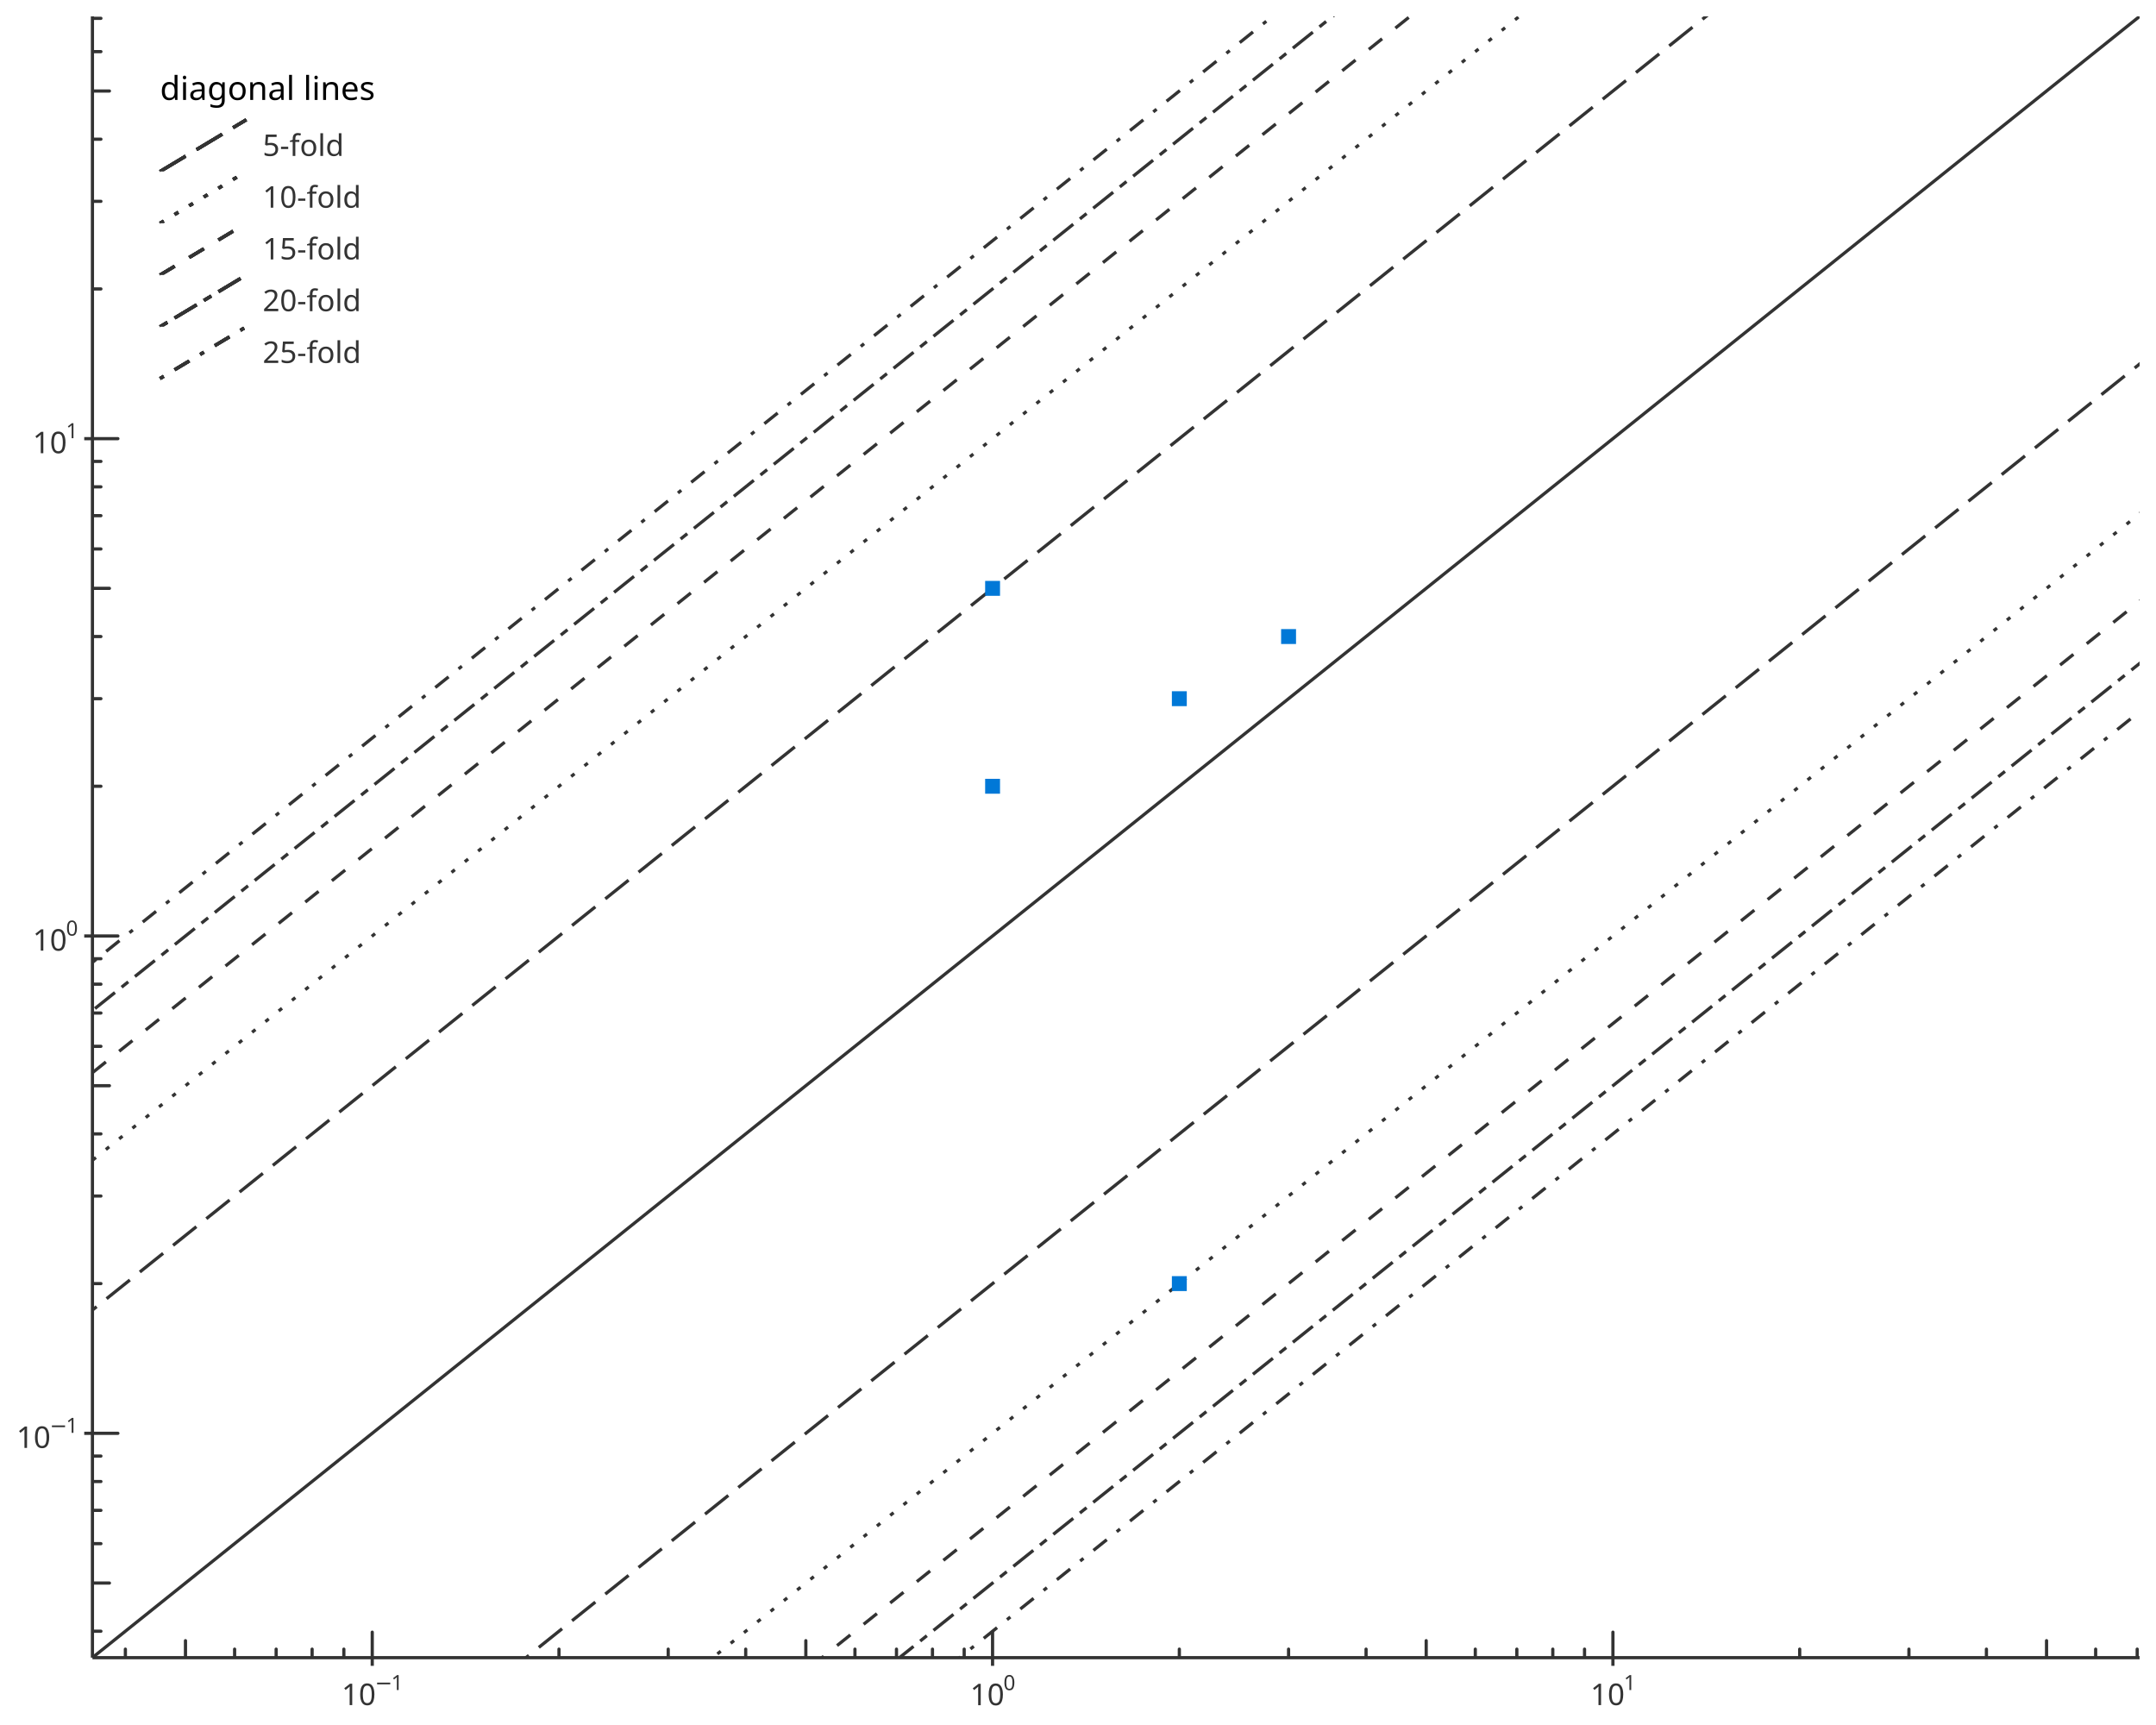
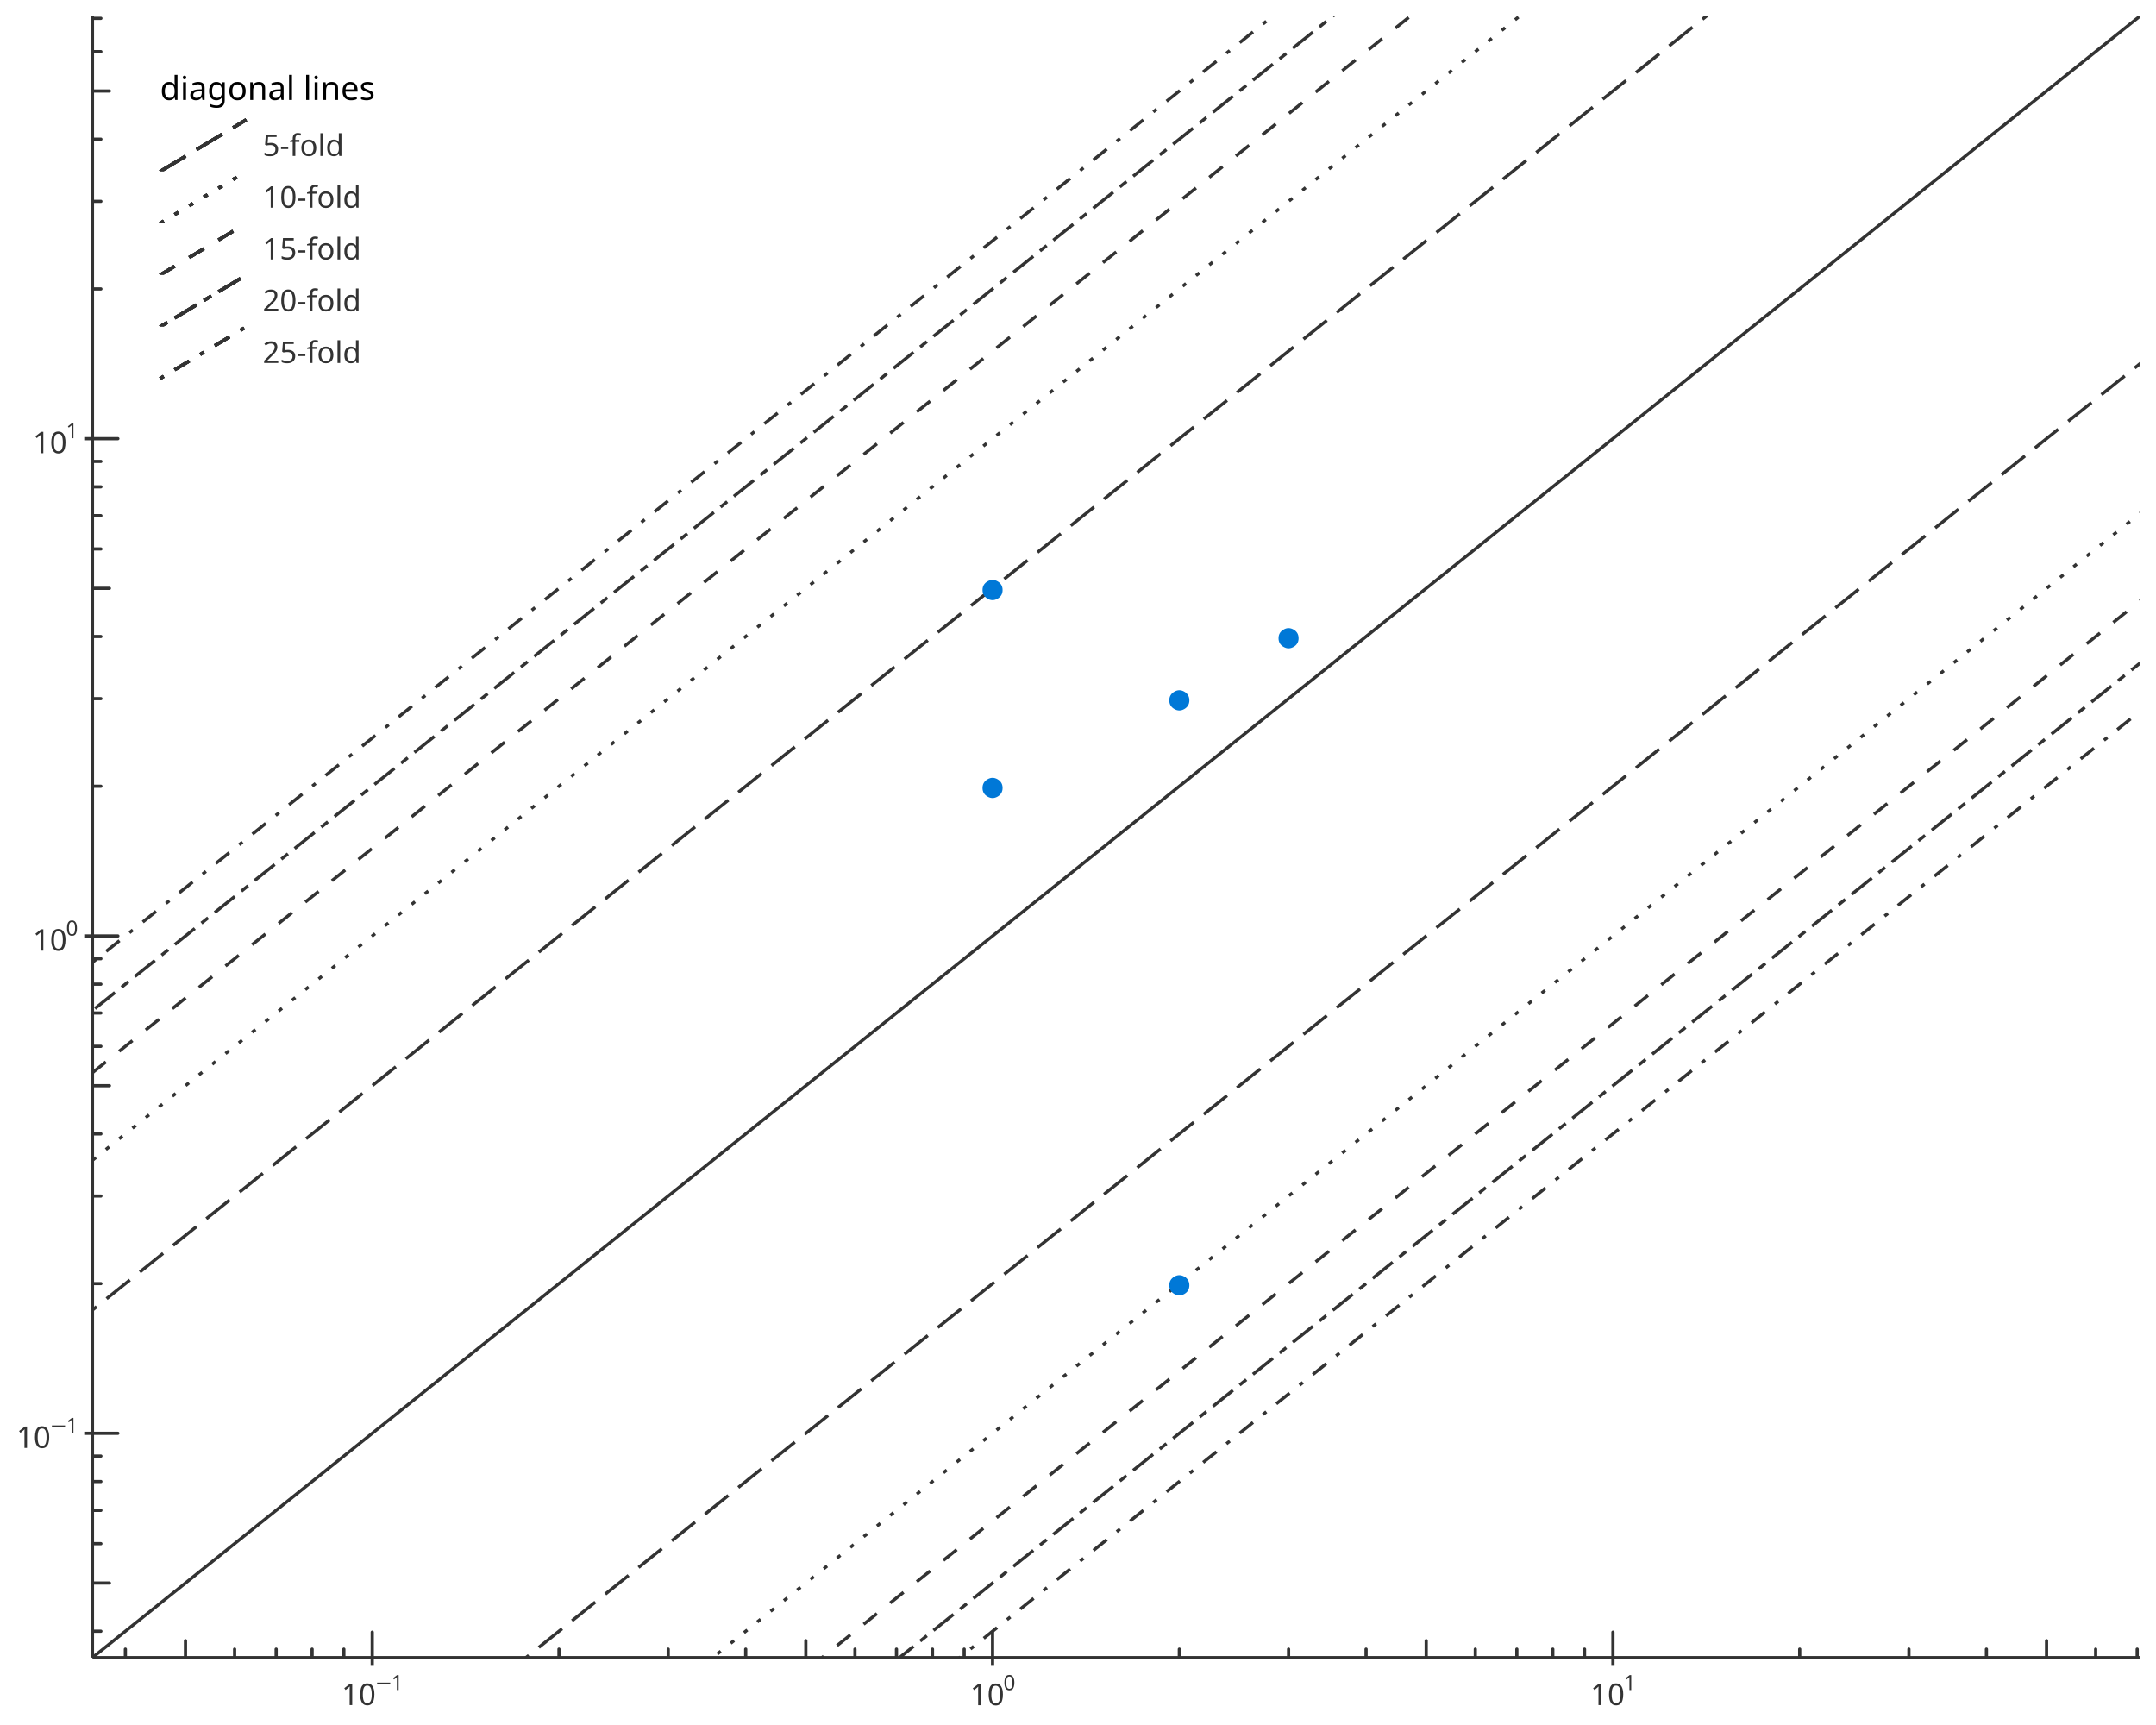
<svg xmlns="http://www.w3.org/2000/svg" class="svglite" data-engine-version="2.0" width="720.00pt" height="576.00pt" viewBox="0 0 720.00 576.00">
  <defs>
    <style type="text/css">
    .svglite line, .svglite polyline, .svglite polygon, .svglite path, .svglite rect, .svglite circle {
      fill: none;
      stroke: #000000;
      stroke-linecap: round;
      stroke-linejoin: round;
      stroke-miterlimit: 10.00;
    }
  </style>
  </defs>
  <rect width="100%" height="100%" style="stroke: none; fill: #FFFFFF;" />
  <defs>
    <clipPath id="cpMC4wMHw3MjAuMDB8MC4wMHw1NzYuMDA=">
      <rect x="0.00" y="0.00" width="720.00" height="576.00" />
    </clipPath>
  </defs>
  <g clip-path="url(#cpMC4wMHw3MjAuMDB8MC4wMHw1NzYuMDA=)">
    <rect x="0.00" y="0.00" width="720.00" height="576.00" style="stroke-width: 1.07; stroke: none; fill: #FFFFFF;" />
  </g>
  <defs>
    <clipPath id="cpMzAuODd8NzE0LjUyfDUuNDh8NTUzLjUx">
      <rect x="30.87" y="5.48" width="683.65" height="548.03" />
    </clipPath>
  </defs>
  <g clip-path="url(#cpMzAuODd8NzE0LjUyfDUuNDh8NTUzLjUx)">
    <rect x="30.87" y="5.48" width="683.65" height="548.03" style="stroke-width: 1.07; stroke: none; fill: #FFFFFF;" />
  </g>
  <g clip-path="url(#cpMC4wMHw3MjAuMDB8MC4wMHw1NzYuMDA=)">
</g>
  <g clip-path="url(#cpMzAuODd8NzE0LjUyfDUuNDh8NTUzLjUx)">
</g>
  <g clip-path="url(#cpMC4wMHw3MjAuMDB8MC4wMHw1NzYuMDA=)">
</g>
  <g clip-path="url(#cpMzAuODd8NzE0LjUyfDUuNDh8NTUzLjUx)">
</g>
  <g clip-path="url(#cpMC4wMHw3MjAuMDB8MC4wMHw1NzYuMDA=)">
</g>
  <g clip-path="url(#cpMzAuODd8NzE0LjUyfDUuNDh8NTUzLjUx)">
</g>
  <g clip-path="url(#cpMC4wMHw3MjAuMDB8MC4wMHw1NzYuMDA=)">
</g>
  <g clip-path="url(#cpMzAuODd8NzE0LjUyfDUuNDh8NTUzLjUx)">
</g>
  <g clip-path="url(#cpMC4wMHw3MjAuMDB8MC4wMHw1NzYuMDA=)">
</g>
  <g clip-path="url(#cpMzAuODd8NzE0LjUyfDUuNDh8NTUzLjUx)">
</g>
  <g clip-path="url(#cpMC4wMHw3MjAuMDB8MC4wMHw1NzYuMDA=)">
</g>
  <g clip-path="url(#cpMzAuODd8NzE0LjUyfDUuNDh8NTUzLjUx)">
</g>
  <g clip-path="url(#cpMC4wMHw3MjAuMDB8MC4wMHw1NzYuMDA=)">
</g>
  <g clip-path="url(#cpMzAuODd8NzE0LjUyfDUuNDh8NTUzLjUx)">
</g>
  <g clip-path="url(#cpMC4wMHw3MjAuMDB8MC4wMHw1NzYuMDA=)">
</g>
  <g clip-path="url(#cpMzAuODd8NzE0LjUyfDUuNDh8NTUzLjUx)">
</g>
  <g clip-path="url(#cpMC4wMHw3MjAuMDB8MC4wMHw1NzYuMDA=)">
</g>
  <g clip-path="url(#cpMzAuODd8NzE0LjUyfDUuNDh8NTUzLjUx)">
</g>
  <g clip-path="url(#cpMC4wMHw3MjAuMDB8MC4wMHw1NzYuMDA=)">
</g>
  <g clip-path="url(#cpMzAuODd8NzE0LjUyfDUuNDh8NTUzLjUx)">
</g>
  <g clip-path="url(#cpMC4wMHw3MjAuMDB8MC4wMHw1NzYuMDA=)">
</g>
  <g clip-path="url(#cpMzAuODd8NzE0LjUyfDUuNDh8NTUzLjUx)">
</g>
  <g clip-path="url(#cpMC4wMHw3MjAuMDB8MC4wMHw1NzYuMDA=)">
</g>
  <g clip-path="url(#cpMzAuODd8NzE0LjUyfDUuNDh8NTUzLjUx)">
</g>
  <g clip-path="url(#cpMC4wMHw3MjAuMDB8MC4wMHw1NzYuMDA=)">
</g>
  <g clip-path="url(#cpMzAuODd8NzE0LjUyfDUuNDh8NTUzLjUx)">
</g>
  <g clip-path="url(#cpMC4wMHw3MjAuMDB8MC4wMHw1NzYuMDA=)">
</g>
  <g clip-path="url(#cpMzAuODd8NzE0LjUyfDUuNDh8NTUzLjUx)">
</g>
  <g clip-path="url(#cpMC4wMHw3MjAuMDB8MC4wMHw1NzYuMDA=)">
</g>
  <g clip-path="url(#cpMzAuODd8NzE0LjUyfDUuNDh8NTUzLjUx)">
</g>
  <g clip-path="url(#cpMC4wMHw3MjAuMDB8MC4wMHw1NzYuMDA=)">
</g>
  <g clip-path="url(#cpMzAuODd8NzE0LjUyfDUuNDh8NTUzLjUx)">
    <line x1="-652.79" y1="1101.53" x2="1398.17" y2="-542.55" style="stroke-width: 1.07; stroke: #333333; stroke-linecap: butt;" />
    <line x1="-652.79" y1="985.46" x2="1398.17" y2="-658.62" style="stroke-width: 1.07; stroke: #333333; stroke-dasharray: 9.96,4.27; stroke-linecap: butt;" />
    <line x1="-652.79" y1="1217.61" x2="1398.17" y2="-426.47" style="stroke-width: 1.07; stroke: #333333; stroke-dasharray: 9.96,4.27; stroke-linecap: butt;" />
    <line x1="-652.79" y1="935.46" x2="1398.17" y2="-708.62" style="stroke-width: 1.07; stroke: #333333; stroke-dasharray: 1.42,4.27; stroke-linecap: butt;" />
    <line x1="-652.79" y1="1267.60" x2="1398.17" y2="-376.48" style="stroke-width: 1.07; stroke: #333333; stroke-dasharray: 1.42,4.27; stroke-linecap: butt;" />
    <line x1="-652.79" y1="906.22" x2="1398.17" y2="-737.86" style="stroke-width: 1.07; stroke: #333333; stroke-dasharray: 5.69,5.69; stroke-linecap: butt;" />
    <line x1="-652.79" y1="1296.85" x2="1398.17" y2="-347.24" style="stroke-width: 1.07; stroke: #333333; stroke-dasharray: 5.69,5.69; stroke-linecap: butt;" />
    <line x1="-652.79" y1="885.47" x2="1398.17" y2="-758.61" style="stroke-width: 1.07; stroke: #333333; stroke-dasharray: 2.85,2.85,8.54,2.85; stroke-linecap: butt;" />
    <line x1="-652.79" y1="1317.59" x2="1398.17" y2="-326.49" style="stroke-width: 1.07; stroke: #333333; stroke-dasharray: 2.85,2.85,8.54,2.85; stroke-linecap: butt;" />
    <line x1="-652.79" y1="869.38" x2="1398.17" y2="-774.70" style="stroke-width: 1.07; stroke: #333333; stroke-dasharray: 1.42,4.27,5.69,4.27; stroke-linecap: butt;" />
    <line x1="-652.79" y1="1333.69" x2="1398.17" y2="-310.39" style="stroke-width: 1.07; stroke: #333333; stroke-dasharray: 1.42,4.27,5.69,4.27; stroke-linecap: butt;" />
    <line x1="331.47" y1="196.46" x2="331.47" y2="196.46" style="stroke-width: 1.07; stroke: #0078D7; stroke-linecap: butt;" />
    <line x1="393.84" y1="428.61" x2="393.84" y2="428.61" style="stroke-width: 1.07; stroke: #0078D7; stroke-linecap: butt;" />
    <line x1="331.47" y1="262.54" x2="331.47" y2="262.54" style="stroke-width: 1.07; stroke: #0078D7; stroke-linecap: butt;" />
    <line x1="393.84" y1="233.30" x2="393.84" y2="233.30" style="stroke-width: 1.07; stroke: #0078D7; stroke-linecap: butt;" />
    <line x1="430.32" y1="212.55" x2="430.32" y2="212.55" style="stroke-width: 1.07; stroke: #0078D7; stroke-linecap: butt;" />
    <line x1="331.47" y1="196.46" x2="331.47" y2="196.46" style="stroke-width: 1.07; stroke: #0078D7; stroke-linecap: butt;" />
    <line x1="393.84" y1="428.61" x2="393.84" y2="428.61" style="stroke-width: 1.07; stroke: #0078D7; stroke-linecap: butt;" />
    <line x1="331.47" y1="262.54" x2="331.47" y2="262.54" style="stroke-width: 1.07; stroke: #0078D7; stroke-linecap: butt;" />
    <line x1="393.84" y1="233.30" x2="393.84" y2="233.30" style="stroke-width: 1.07; stroke: #0078D7; stroke-linecap: butt;" />
    <line x1="430.32" y1="212.55" x2="430.32" y2="212.55" style="stroke-width: 1.07; stroke: #0078D7; stroke-linecap: butt;" />
    <text x="331.47" y="196.70" text-anchor="middle" style="font-size: 0.94px; fill: #0078D7; font-family: sans;" textLength="0.25px" lengthAdjust="spacingAndGlyphs">|</text>
    <text x="393.84" y="428.86" text-anchor="middle" style="font-size: 0.94px; fill: #0078D7; font-family: sans;" textLength="0.25px" lengthAdjust="spacingAndGlyphs">|</text>
    <text x="331.47" y="262.79" text-anchor="middle" style="font-size: 0.94px; fill: #0078D7; font-family: sans;" textLength="0.25px" lengthAdjust="spacingAndGlyphs">|</text>
    <text x="393.84" y="233.54" text-anchor="middle" style="font-size: 0.94px; fill: #0078D7; font-family: sans;" textLength="0.25px" lengthAdjust="spacingAndGlyphs">|</text>
    <text x="430.32" y="212.79" text-anchor="middle" style="font-size: 0.94px; fill: #0078D7; font-family: sans;" textLength="0.25px" lengthAdjust="spacingAndGlyphs">|</text>
    <text x="331.47" y="196.70" text-anchor="middle" style="font-size: 0.94px; fill: #0078D7; font-family: sans;" textLength="0.25px" lengthAdjust="spacingAndGlyphs">|</text>
    <text x="393.84" y="428.86" text-anchor="middle" style="font-size: 0.94px; fill: #0078D7; font-family: sans;" textLength="0.25px" lengthAdjust="spacingAndGlyphs">|</text>
    <text x="331.47" y="262.79" text-anchor="middle" style="font-size: 0.94px; fill: #0078D7; font-family: sans;" textLength="0.25px" lengthAdjust="spacingAndGlyphs">|</text>
    <text x="393.84" y="233.54" text-anchor="middle" style="font-size: 0.94px; fill: #0078D7; font-family: sans;" textLength="0.25px" lengthAdjust="spacingAndGlyphs">|</text>
    <text x="430.32" y="212.79" text-anchor="middle" style="font-size: 0.94px; fill: #0078D7; font-family: sans;" textLength="0.25px" lengthAdjust="spacingAndGlyphs">|</text>
-     <polygon points="328.99,198.95 333.96,198.95 333.96,193.97 328.99,193.97 " style="stroke-width: 0.71; stroke: none; fill: #0078D7;" />
-     <polygon points="391.35,431.10 396.33,431.10 396.33,426.12 391.35,426.12 " style="stroke-width: 0.71; stroke: none; fill: #0078D7;" />
-     <polygon points="328.99,265.03 333.96,265.03 333.96,260.06 328.99,260.06 " style="stroke-width: 0.71; stroke: none; fill: #0078D7;" />
-     <polygon points="391.35,235.79 396.33,235.79 396.33,230.81 391.35,230.81 " style="stroke-width: 0.71; stroke: none; fill: #0078D7;" />
-     <polygon points="427.83,215.04 432.81,215.04 432.81,210.06 427.83,210.06 " style="stroke-width: 0.71; stroke: none; fill: #0078D7;" />
+     <text x="331.47" y="198.74" text-anchor="middle" style="font-size: 6.64px; fill: #0078D7; font-family: sans;" textLength="4.98px" lengthAdjust="spacingAndGlyphs">⬤</text>
+     <text x="393.84" y="430.90" text-anchor="middle" style="font-size: 6.64px; fill: #0078D7; font-family: sans;" textLength="4.98px" lengthAdjust="spacingAndGlyphs">⬤</text>
+     <text x="331.47" y="264.83" text-anchor="middle" style="font-size: 6.64px; fill: #0078D7; font-family: sans;" textLength="4.98px" lengthAdjust="spacingAndGlyphs">⬤</text>
+     <text x="393.84" y="235.58" text-anchor="middle" style="font-size: 6.64px; fill: #0078D7; font-family: sans;" textLength="4.98px" lengthAdjust="spacingAndGlyphs">⬤</text>
+     <text x="430.32" y="214.84" text-anchor="middle" style="font-size: 6.64px; fill: #0078D7; font-family: sans;" textLength="4.98px" lengthAdjust="spacingAndGlyphs">⬤</text>
    <line x1="41.87" y1="553.51" x2="41.87" y2="550.67" style="stroke-width: 1.07; stroke: #333333;" />
    <line x1="61.94" y1="553.51" x2="61.94" y2="547.84" style="stroke-width: 1.07; stroke: #333333;" />
    <line x1="78.35" y1="553.51" x2="78.35" y2="550.67" style="stroke-width: 1.07; stroke: #333333;" />
    <line x1="92.22" y1="553.51" x2="92.22" y2="550.67" style="stroke-width: 1.07; stroke: #333333;" />
    <line x1="104.23" y1="553.51" x2="104.23" y2="550.67" style="stroke-width: 1.07; stroke: #333333;" />
    <line x1="114.83" y1="553.51" x2="114.83" y2="550.67" style="stroke-width: 1.07; stroke: #333333;" />
    <line x1="124.31" y1="553.51" x2="124.31" y2="545.00" style="stroke-width: 1.07; stroke: #333333;" />
    <line x1="186.67" y1="553.51" x2="186.67" y2="550.67" style="stroke-width: 1.07; stroke: #333333;" />
    <line x1="223.15" y1="553.51" x2="223.15" y2="550.67" style="stroke-width: 1.07; stroke: #333333;" />
    <line x1="249.03" y1="553.51" x2="249.03" y2="550.67" style="stroke-width: 1.07; stroke: #333333;" />
    <line x1="269.11" y1="553.51" x2="269.11" y2="547.84" style="stroke-width: 1.07; stroke: #333333;" />
    <line x1="285.51" y1="553.51" x2="285.51" y2="550.67" style="stroke-width: 1.07; stroke: #333333;" />
    <line x1="299.38" y1="553.51" x2="299.38" y2="550.67" style="stroke-width: 1.07; stroke: #333333;" />
    <line x1="311.40" y1="553.51" x2="311.40" y2="550.67" style="stroke-width: 1.07; stroke: #333333;" />
    <line x1="321.99" y1="553.51" x2="321.99" y2="550.67" style="stroke-width: 1.07; stroke: #333333;" />
    <line x1="331.47" y1="553.51" x2="331.47" y2="545.00" style="stroke-width: 1.07; stroke: #333333;" />
    <line x1="393.84" y1="553.51" x2="393.84" y2="550.67" style="stroke-width: 1.07; stroke: #333333;" />
    <line x1="430.32" y1="553.51" x2="430.32" y2="550.67" style="stroke-width: 1.07; stroke: #333333;" />
    <line x1="456.20" y1="553.51" x2="456.20" y2="550.67" style="stroke-width: 1.07; stroke: #333333;" />
    <line x1="476.28" y1="553.51" x2="476.28" y2="547.84" style="stroke-width: 1.07; stroke: #333333;" />
    <line x1="492.68" y1="553.51" x2="492.68" y2="550.67" style="stroke-width: 1.07; stroke: #333333;" />
    <line x1="506.55" y1="553.51" x2="506.55" y2="550.67" style="stroke-width: 1.07; stroke: #333333;" />
    <line x1="518.56" y1="553.51" x2="518.56" y2="550.67" style="stroke-width: 1.07; stroke: #333333;" />
    <line x1="529.16" y1="553.51" x2="529.16" y2="550.67" style="stroke-width: 1.07; stroke: #333333;" />
    <line x1="538.64" y1="553.51" x2="538.64" y2="545.00" style="stroke-width: 1.07; stroke: #333333;" />
    <line x1="601.01" y1="553.51" x2="601.01" y2="550.67" style="stroke-width: 1.07; stroke: #333333;" />
    <line x1="637.49" y1="553.51" x2="637.49" y2="550.67" style="stroke-width: 1.07; stroke: #333333;" />
    <line x1="663.37" y1="553.51" x2="663.37" y2="550.67" style="stroke-width: 1.07; stroke: #333333;" />
    <line x1="683.45" y1="553.51" x2="683.45" y2="547.84" style="stroke-width: 1.07; stroke: #333333;" />
    <line x1="699.85" y1="553.51" x2="699.85" y2="550.67" style="stroke-width: 1.07; stroke: #333333;" />
    <line x1="713.72" y1="553.51" x2="713.72" y2="550.67" style="stroke-width: 1.07; stroke: #333333;" />
    <line x1="30.87" y1="544.69" x2="33.70" y2="544.69" style="stroke-width: 1.07; stroke: #333333;" />
    <line x1="30.87" y1="528.60" x2="36.54" y2="528.60" style="stroke-width: 1.07; stroke: #333333;" />
    <line x1="30.87" y1="515.45" x2="33.70" y2="515.45" style="stroke-width: 1.07; stroke: #333333;" />
    <line x1="30.87" y1="504.33" x2="33.70" y2="504.33" style="stroke-width: 1.07; stroke: #333333;" />
    <line x1="30.87" y1="494.70" x2="33.70" y2="494.70" style="stroke-width: 1.07; stroke: #333333;" />
    <line x1="30.87" y1="486.20" x2="33.70" y2="486.20" style="stroke-width: 1.07; stroke: #333333;" />
    <line x1="30.87" y1="478.60" x2="39.37" y2="478.60" style="stroke-width: 1.07; stroke: #333333;" />
    <line x1="30.87" y1="428.61" x2="33.70" y2="428.61" style="stroke-width: 1.07; stroke: #333333;" />
    <line x1="30.87" y1="399.37" x2="33.70" y2="399.37" style="stroke-width: 1.07; stroke: #333333;" />
    <line x1="30.87" y1="378.62" x2="33.70" y2="378.62" style="stroke-width: 1.07; stroke: #333333;" />
    <line x1="30.87" y1="362.53" x2="36.54" y2="362.53" style="stroke-width: 1.07; stroke: #333333;" />
    <line x1="30.87" y1="349.38" x2="33.70" y2="349.38" style="stroke-width: 1.07; stroke: #333333;" />
    <line x1="30.87" y1="338.26" x2="33.70" y2="338.26" style="stroke-width: 1.07; stroke: #333333;" />
    <line x1="30.87" y1="328.63" x2="33.70" y2="328.63" style="stroke-width: 1.07; stroke: #333333;" />
    <line x1="30.87" y1="320.13" x2="33.70" y2="320.13" style="stroke-width: 1.07; stroke: #333333;" />
    <line x1="30.87" y1="312.54" x2="39.37" y2="312.54" style="stroke-width: 1.07; stroke: #333333;" />
    <line x1="30.87" y1="262.54" x2="33.70" y2="262.54" style="stroke-width: 1.07; stroke: #333333;" />
    <line x1="30.87" y1="233.30" x2="33.70" y2="233.30" style="stroke-width: 1.07; stroke: #333333;" />
    <line x1="30.87" y1="212.55" x2="33.70" y2="212.55" style="stroke-width: 1.07; stroke: #333333;" />
    <line x1="30.87" y1="196.46" x2="36.54" y2="196.46" style="stroke-width: 1.07; stroke: #333333;" />
    <line x1="30.87" y1="183.31" x2="33.70" y2="183.31" style="stroke-width: 1.07; stroke: #333333;" />
    <line x1="30.87" y1="172.19" x2="33.70" y2="172.19" style="stroke-width: 1.07; stroke: #333333;" />
    <line x1="30.87" y1="162.56" x2="33.70" y2="162.56" style="stroke-width: 1.07; stroke: #333333;" />
    <line x1="30.87" y1="154.07" x2="33.70" y2="154.07" style="stroke-width: 1.07; stroke: #333333;" />
    <line x1="30.87" y1="146.47" x2="39.37" y2="146.47" style="stroke-width: 1.07; stroke: #333333;" />
    <line x1="30.87" y1="96.48" x2="33.70" y2="96.48" style="stroke-width: 1.07; stroke: #333333;" />
    <line x1="30.87" y1="67.23" x2="33.70" y2="67.23" style="stroke-width: 1.07; stroke: #333333;" />
    <line x1="30.87" y1="46.48" x2="33.70" y2="46.48" style="stroke-width: 1.07; stroke: #333333;" />
    <line x1="30.87" y1="30.39" x2="36.54" y2="30.39" style="stroke-width: 1.07; stroke: #333333;" />
    <line x1="30.87" y1="17.24" x2="33.70" y2="17.24" style="stroke-width: 1.07; stroke: #333333;" />
    <line x1="30.87" y1="6.12" x2="33.70" y2="6.12" style="stroke-width: 1.07; stroke: #333333;" />
  </g>
  <g clip-path="url(#cpMC4wMHw3MjAuMDB8MC4wMHw1NzYuMDA=)">
    <polyline points="30.87,553.51 30.87,5.48 " style="stroke-width: 1.07; stroke: #333333; stroke-linecap: butt;" />
    <text x="5.48" y="483.48" style="font-size: 10.00px; fill: #333333; font-family: sans;" textLength="11.12px" lengthAdjust="spacingAndGlyphs">10</text>
    <text x="16.60" y="478.45" style="font-size: 7.00px; fill: #333333; font-family: sans;" textLength="5.44px" lengthAdjust="spacingAndGlyphs">−</text>
    <text x="22.04" y="478.45" style="font-size: 7.00px; fill: #333333; font-family: sans;" textLength="3.89px" lengthAdjust="spacingAndGlyphs">1</text>
    <text x="10.92" y="317.44" style="font-size: 10.00px; fill: #333333; font-family: sans;" textLength="11.12px" lengthAdjust="spacingAndGlyphs">10</text>
    <text x="22.04" y="312.42" style="font-size: 7.00px; fill: #333333; font-family: sans;" textLength="3.89px" lengthAdjust="spacingAndGlyphs">0</text>
    <text x="10.92" y="151.34" style="font-size: 10.00px; fill: #333333; font-family: sans;" textLength="11.12px" lengthAdjust="spacingAndGlyphs">10</text>
    <text x="22.04" y="146.32" style="font-size: 7.00px; fill: #333333; font-family: sans;" textLength="3.89px" lengthAdjust="spacingAndGlyphs">1</text>
    <polyline points="28.13,478.60 30.87,478.60 " style="stroke-width: 1.07; stroke: #333333; stroke-linecap: butt;" />
    <polyline points="28.13,312.54 30.87,312.54 " style="stroke-width: 1.07; stroke: #333333; stroke-linecap: butt;" />
    <polyline points="28.13,146.47 30.87,146.47 " style="stroke-width: 1.07; stroke: #333333; stroke-linecap: butt;" />
    <polyline points="30.87,553.51 714.52,553.51 " style="stroke-width: 1.07; stroke: #333333; stroke-linecap: butt;" />
    <polyline points="124.31,556.25 124.31,553.51 " style="stroke-width: 1.07; stroke: #333333; stroke-linecap: butt;" />
    <polyline points="331.47,556.25 331.47,553.51 " style="stroke-width: 1.07; stroke: #333333; stroke-linecap: butt;" />
    <polyline points="538.64,556.25 538.64,553.51 " style="stroke-width: 1.07; stroke: #333333; stroke-linecap: butt;" />
    <text x="114.08" y="569.35" style="font-size: 10.00px; fill: #333333; font-family: sans;" textLength="11.12px" lengthAdjust="spacingAndGlyphs">10</text>
    <text x="125.20" y="564.33" style="font-size: 7.00px; fill: #333333; font-family: sans;" textLength="5.44px" lengthAdjust="spacingAndGlyphs">−</text>
    <text x="130.64" y="564.33" style="font-size: 7.00px; fill: #333333; font-family: sans;" textLength="3.89px" lengthAdjust="spacingAndGlyphs">1</text>
    <text x="323.97" y="569.39" style="font-size: 10.00px; fill: #333333; font-family: sans;" textLength="11.12px" lengthAdjust="spacingAndGlyphs">10</text>
    <text x="335.09" y="564.36" style="font-size: 7.00px; fill: #333333; font-family: sans;" textLength="3.89px" lengthAdjust="spacingAndGlyphs">0</text>
    <text x="531.13" y="569.35" style="font-size: 10.00px; fill: #333333; font-family: sans;" textLength="11.12px" lengthAdjust="spacingAndGlyphs">10</text>
    <text x="542.26" y="564.33" style="font-size: 7.00px; fill: #333333; font-family: sans;" textLength="3.89px" lengthAdjust="spacingAndGlyphs">1</text>
    <rect x="47.96" y="19.18" width="78.23" height="112.69" style="stroke-width: 1.07; stroke: none; fill: #FFFFFF;" />
    <text x="53.44" y="33.37" style="font-size: 11.00px; font-family: sans;" textLength="67.27px" lengthAdjust="spacingAndGlyphs">diagonal lines</text>
    <rect x="53.44" y="39.99" width="28.80" height="17.28" style="stroke-width: 1.07; stroke: none; fill: #FFFFFF;" />
    <line x1="53.44" y1="57.27" x2="82.24" y2="39.99" style="stroke-width: 1.07; stroke: #333333; stroke-dasharray: 9.96,4.27; stroke-linecap: butt;" />
    <line x1="53.44" y1="57.27" x2="82.24" y2="39.99" style="stroke-width: 1.07; stroke: #333333; stroke-dasharray: 9.96,4.27; stroke-linecap: butt;" />
    <line x1="53.44" y1="57.27" x2="82.24" y2="39.99" style="stroke-width: 1.07; stroke: #333333; stroke-dasharray: 9.96,4.27; stroke-linecap: butt;" />
    <line x1="53.44" y1="57.27" x2="82.24" y2="39.99" style="stroke-width: 1.07; stroke: #333333; stroke-dasharray: 9.96,4.27; stroke-linecap: butt;" />
    <line x1="53.44" y1="57.27" x2="82.24" y2="39.99" style="stroke-width: 1.07; stroke: #333333; stroke-dasharray: 9.96,4.27; stroke-linecap: butt;" />
    <line x1="53.44" y1="57.27" x2="82.24" y2="39.99" style="stroke-width: 1.07; stroke: #333333; stroke-dasharray: 9.96,4.27; stroke-linecap: butt;" />
    <rect x="53.44" y="57.27" width="28.80" height="17.28" style="stroke-width: 1.07; stroke: none; fill: #FFFFFF;" />
    <line x1="53.44" y1="74.55" x2="82.24" y2="57.27" style="stroke-width: 1.07; stroke: #333333; stroke-dasharray: 1.42,4.27; stroke-linecap: butt;" />
    <line x1="53.44" y1="74.55" x2="82.24" y2="57.27" style="stroke-width: 1.07; stroke: #333333; stroke-dasharray: 1.42,4.27; stroke-linecap: butt;" />
    <line x1="53.44" y1="74.55" x2="82.24" y2="57.27" style="stroke-width: 1.07; stroke: #333333; stroke-dasharray: 1.42,4.27; stroke-linecap: butt;" />
    <line x1="53.44" y1="74.55" x2="82.24" y2="57.27" style="stroke-width: 1.07; stroke: #333333; stroke-dasharray: 1.42,4.27; stroke-linecap: butt;" />
    <line x1="53.44" y1="74.55" x2="82.24" y2="57.27" style="stroke-width: 1.07; stroke: #333333; stroke-dasharray: 1.42,4.27; stroke-linecap: butt;" />
    <line x1="53.44" y1="74.55" x2="82.24" y2="57.27" style="stroke-width: 1.07; stroke: #333333; stroke-dasharray: 1.42,4.27; stroke-linecap: butt;" />
    <rect x="53.44" y="74.55" width="28.80" height="17.28" style="stroke-width: 1.07; stroke: none; fill: #FFFFFF;" />
    <line x1="53.44" y1="91.83" x2="82.24" y2="74.55" style="stroke-width: 1.07; stroke: #333333; stroke-dasharray: 5.69,5.69; stroke-linecap: butt;" />
    <line x1="53.44" y1="91.83" x2="82.24" y2="74.55" style="stroke-width: 1.07; stroke: #333333; stroke-dasharray: 5.69,5.69; stroke-linecap: butt;" />
    <line x1="53.44" y1="91.83" x2="82.24" y2="74.55" style="stroke-width: 1.07; stroke: #333333; stroke-dasharray: 5.69,5.69; stroke-linecap: butt;" />
    <line x1="53.44" y1="91.83" x2="82.24" y2="74.55" style="stroke-width: 1.07; stroke: #333333; stroke-dasharray: 5.69,5.69; stroke-linecap: butt;" />
    <line x1="53.44" y1="91.83" x2="82.24" y2="74.55" style="stroke-width: 1.07; stroke: #333333; stroke-dasharray: 5.69,5.69; stroke-linecap: butt;" />
    <line x1="53.44" y1="91.83" x2="82.24" y2="74.55" style="stroke-width: 1.07; stroke: #333333; stroke-dasharray: 5.69,5.69; stroke-linecap: butt;" />
    <rect x="53.44" y="91.83" width="28.80" height="17.28" style="stroke-width: 1.07; stroke: none; fill: #FFFFFF;" />
    <line x1="53.44" y1="109.11" x2="82.24" y2="91.83" style="stroke-width: 1.07; stroke: #333333; stroke-dasharray: 2.85,2.85,8.54,2.85; stroke-linecap: butt;" />
    <line x1="53.44" y1="109.11" x2="82.24" y2="91.83" style="stroke-width: 1.07; stroke: #333333; stroke-dasharray: 2.85,2.85,8.54,2.85; stroke-linecap: butt;" />
    <line x1="53.44" y1="109.11" x2="82.24" y2="91.83" style="stroke-width: 1.07; stroke: #333333; stroke-dasharray: 2.85,2.85,8.54,2.85; stroke-linecap: butt;" />
    <line x1="53.44" y1="109.11" x2="82.24" y2="91.83" style="stroke-width: 1.07; stroke: #333333; stroke-dasharray: 2.85,2.85,8.54,2.85; stroke-linecap: butt;" />
    <line x1="53.44" y1="109.11" x2="82.24" y2="91.83" style="stroke-width: 1.07; stroke: #333333; stroke-dasharray: 2.85,2.85,8.54,2.85; stroke-linecap: butt;" />
    <line x1="53.44" y1="109.11" x2="82.24" y2="91.83" style="stroke-width: 1.07; stroke: #333333; stroke-dasharray: 2.85,2.85,8.54,2.85; stroke-linecap: butt;" />
    <rect x="53.44" y="109.11" width="28.80" height="17.28" style="stroke-width: 1.07; stroke: none; fill: #FFFFFF;" />
    <line x1="53.44" y1="126.39" x2="82.24" y2="109.11" style="stroke-width: 1.07; stroke: #333333; stroke-dasharray: 1.42,4.27,5.69,4.27; stroke-linecap: butt;" />
    <line x1="53.44" y1="126.39" x2="82.24" y2="109.11" style="stroke-width: 1.07; stroke: #333333; stroke-dasharray: 1.42,4.27,5.69,4.27; stroke-linecap: butt;" />
    <line x1="53.44" y1="126.39" x2="82.24" y2="109.11" style="stroke-width: 1.07; stroke: #333333; stroke-dasharray: 1.42,4.27,5.69,4.27; stroke-linecap: butt;" />
    <line x1="53.44" y1="126.39" x2="82.24" y2="109.11" style="stroke-width: 1.07; stroke: #333333; stroke-dasharray: 1.42,4.27,5.69,4.27; stroke-linecap: butt;" />
    <line x1="53.44" y1="126.39" x2="82.24" y2="109.11" style="stroke-width: 1.07; stroke: #333333; stroke-dasharray: 1.42,4.27,5.69,4.27; stroke-linecap: butt;" />
    <line x1="53.44" y1="126.39" x2="82.24" y2="109.11" style="stroke-width: 1.07; stroke: #333333; stroke-dasharray: 1.42,4.27,5.69,4.27; stroke-linecap: butt;" />
    <text x="87.72" y="52.07" style="font-size: 10.00px; fill: #333333; font-family: sans;" textLength="25.01px" lengthAdjust="spacingAndGlyphs">5-fold</text>
    <text x="87.72" y="69.35" style="font-size: 10.00px; fill: #333333; font-family: sans;" textLength="30.58px" lengthAdjust="spacingAndGlyphs">10-fold</text>
    <text x="87.72" y="86.63" style="font-size: 10.00px; fill: #333333; font-family: sans;" textLength="30.58px" lengthAdjust="spacingAndGlyphs">15-fold</text>
    <text x="87.72" y="103.91" style="font-size: 10.00px; fill: #333333; font-family: sans;" textLength="30.58px" lengthAdjust="spacingAndGlyphs">20-fold</text>
    <text x="87.72" y="121.19" style="font-size: 10.00px; fill: #333333; font-family: sans;" textLength="30.58px" lengthAdjust="spacingAndGlyphs">25-fold</text>
  </g>
</svg>
